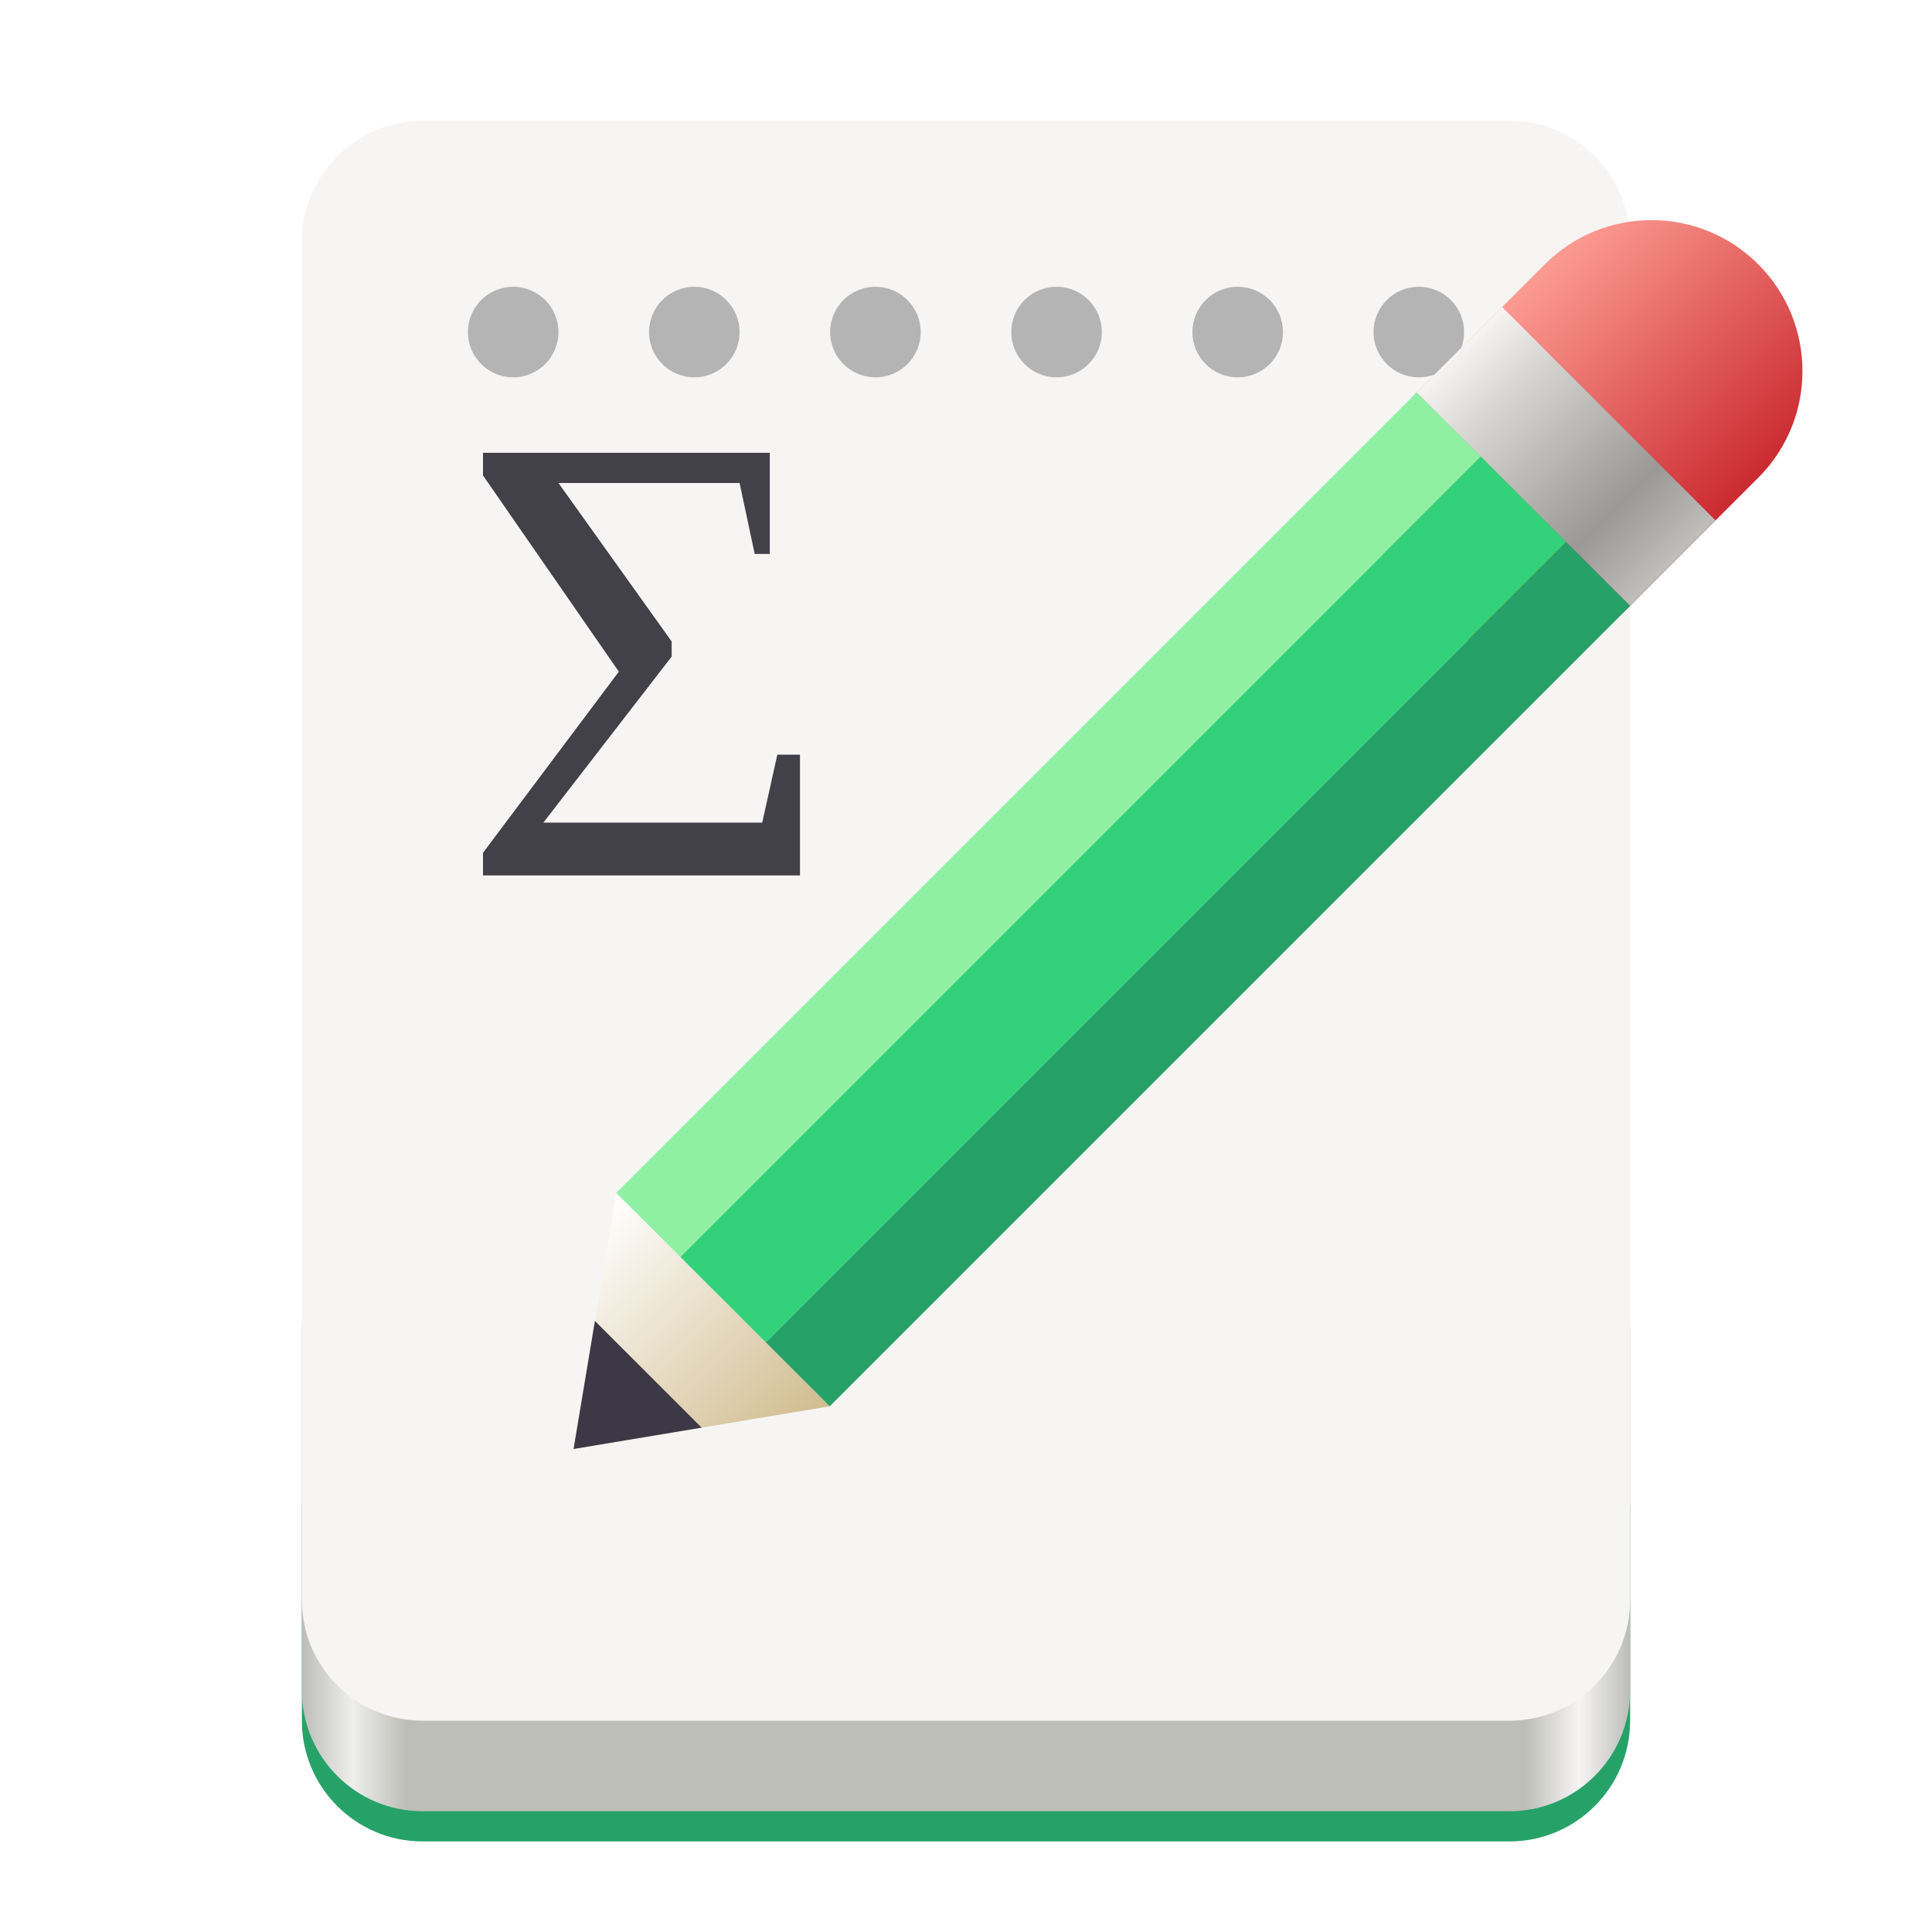
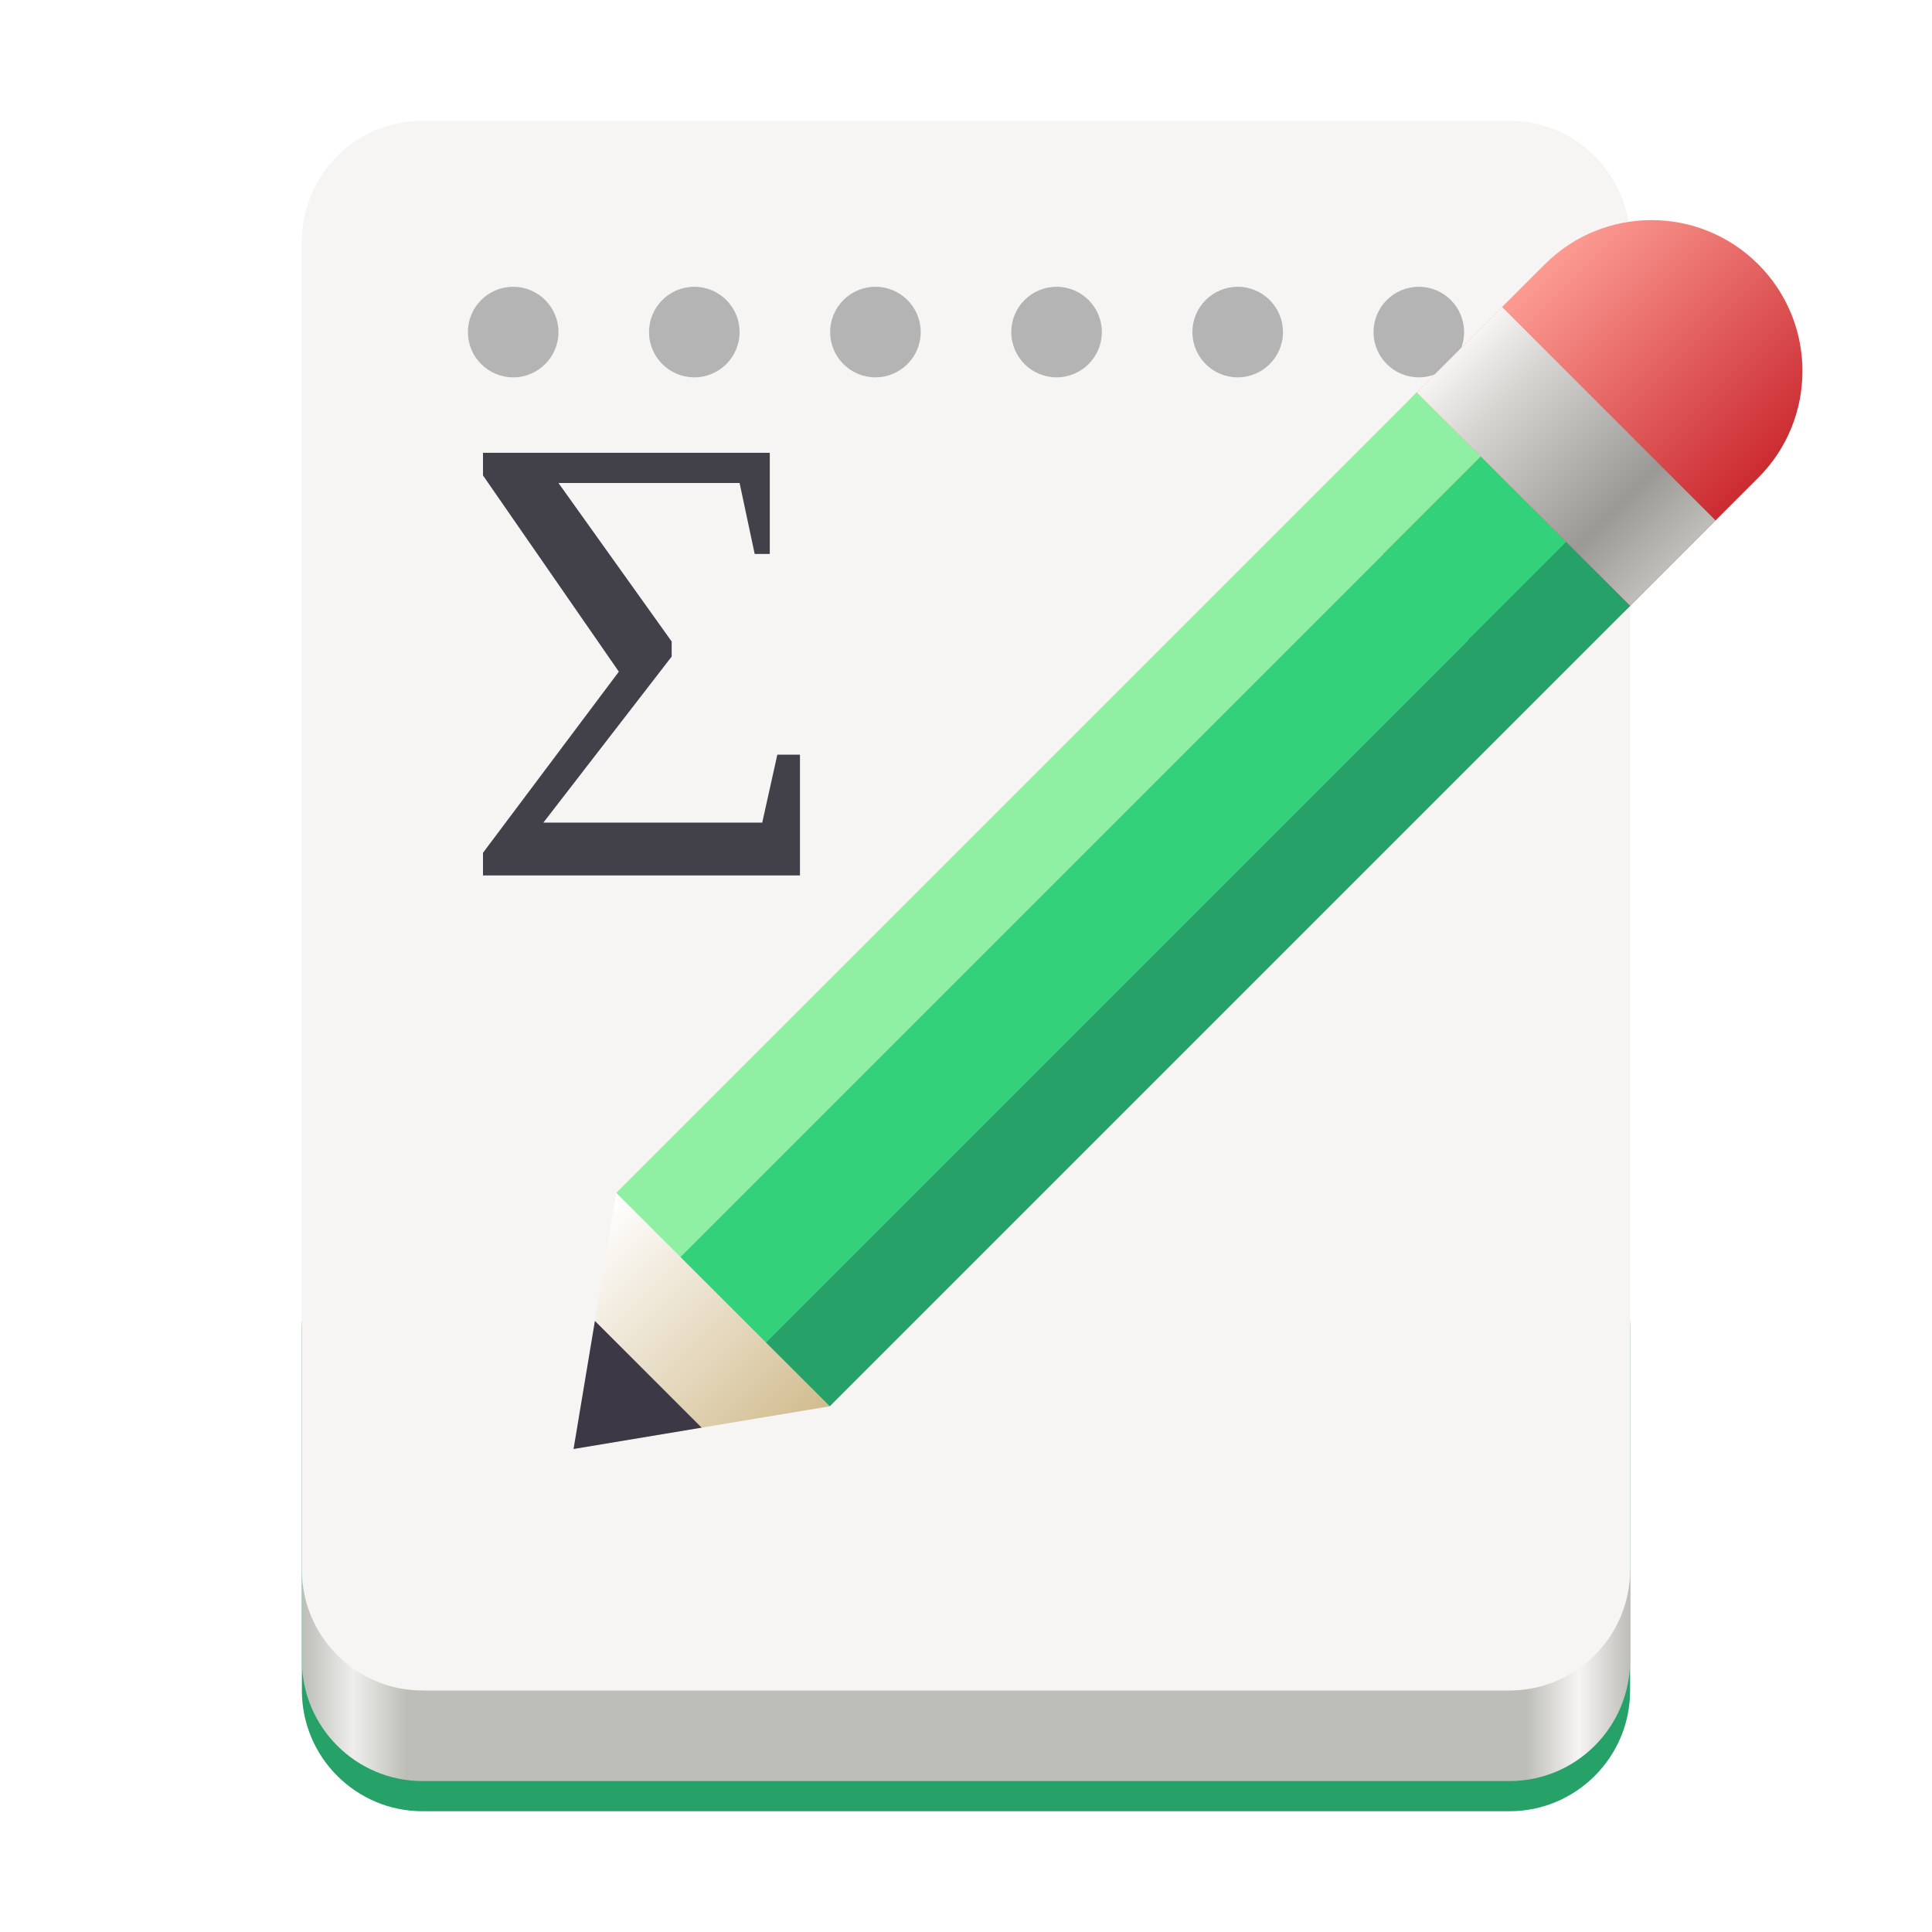
<svg xmlns="http://www.w3.org/2000/svg" width="128" height="128" viewBox="0 0 128 128">
  <defs>
    <linearGradient id="corners" x1="0" y1="0" x2="100%" y2="0">
      <stop offset="0" stop-color="#BABAB6" />
      <stop offset="4%" stop-color="#EEEEEC" />
      <stop offset="8%" stop-color="#BEBEB8" />
      <stop offset="92%" stop-color="#BEBEB8" />
      <stop offset="96%" stop-color="#F6F5F4" />
      <stop offset="100%" stop-color="#BABAB6" />
    </linearGradient>
    <linearGradient id="wood" x1="0" y1="0" x2="100%" y2="0">
      <stop offset="0" stop-color="#FFFFFF" />
      <stop offset="1" stop-color="#D1BC8E" />
    </linearGradient>
    <linearGradient id="eraser" x1="0" y1="0" x2="100%" y2="0">
      <stop offset="0" stop-color="#FC9B92" />
      <stop offset="1" stop-color="#CB2B31" />
    </linearGradient>
    <linearGradient id="steel" x1="0" y1="0" x2="100%" y2="0">
      <stop offset="0" stop-color="#F5F4F2" />
      <stop offset="22%" stop-color="#D6D5D2" />
      <stop offset="74%" stop-color="#9A9996" />
      <stop offset="100%" stop-color="#BFBEBB" />
    </linearGradient>
  </defs>
-   <rect width="88" height="30" rx="8" x="20" y="92" fill="#26A269" />
-   <rect width="88" height="40" rx="8" x="20" y="80" fill="url(#corners)" />
-   <rect width="88" height="106" rx="8" x="20" y="8" fill="#F6F5F4" />
+   <rect width="88" height="40" rx="8" x="20" y="80" fill="#26A269" />
+   <rect width="88" height="38" rx="8" x="20" y="80" fill="url(#corners)" />
+   <rect width="88" height="104" rx="8" x="20" y="8" fill="#F6F5F4" />
  <path d="M0 0L19 0L19 6.7L18 6.7L17 2L5 2L12.5 12.5L12.5 13.5L4 24.5L18.5 24.5L19.5 20L21 20L21 28L0 28L0 26.5L9 14.5L0 1.5Z" fill="#424048" transform="translate(32 30)" />
  <g fill="#B4B4B4" transform="translate(34 22)">
    <circle r="3" />
    <circle r="3" cx="12" />
    <circle r="3" cx="24" />
    <circle r="3" cx="36" />
    <circle r="3" cx="48" />
    <circle r="3" cx="60" />
  </g>
  <g transform="translate(28 -15) rotate(45, 10, 111)">
    <path d="M0 0L10 14L20 0Z" fill="url(#wood)" transform="translate(0 97)" />
    <path d="M0 0L5 7L10 0Z" fill="#3D3846" transform="translate(5 104)" />
    <rect width="20" height="32" rx="10" fill="url(#eraser)" />
    <rect width="6" height="75" x="14" y="22" fill="#26A269" />
    <rect width="8" height="75" x="6" y="22" fill="#33D17A" />
    <rect width="6" height="75" y="22" fill="#8FF0A4" />
    <rect width="20" height="8" y="14" fill="url(#steel)" />
  </g>
</svg>
